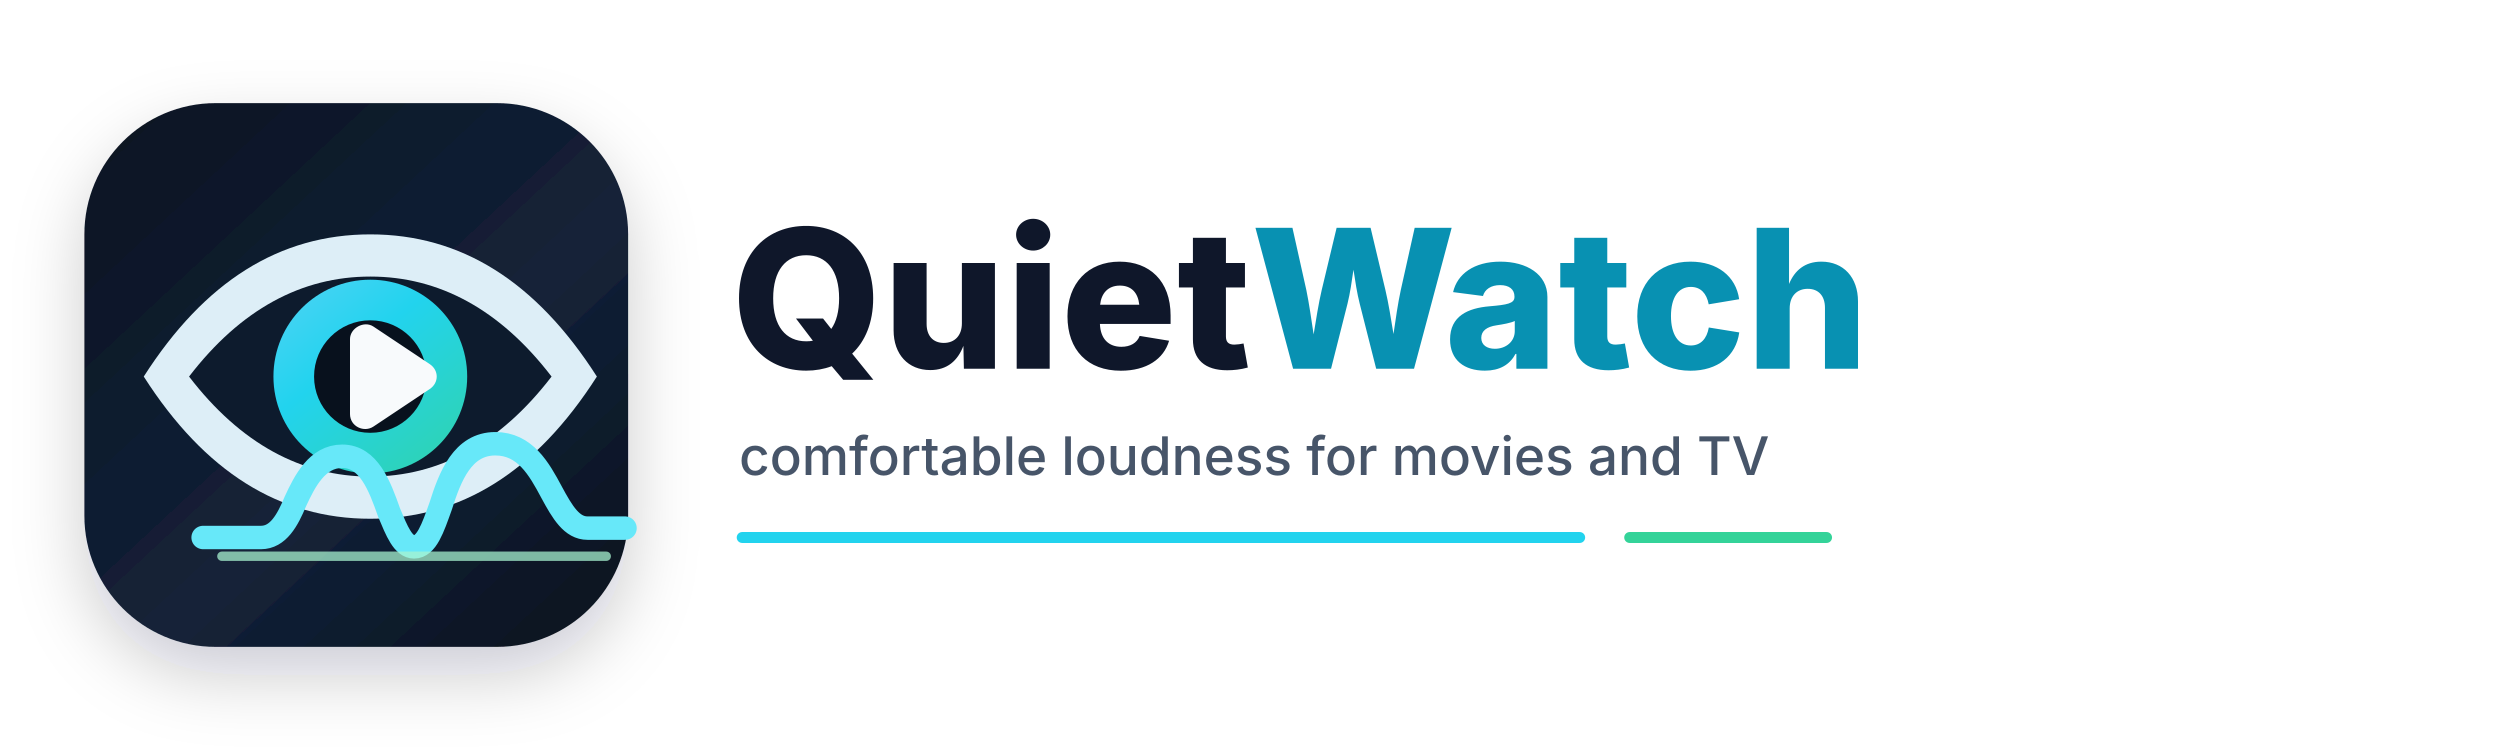
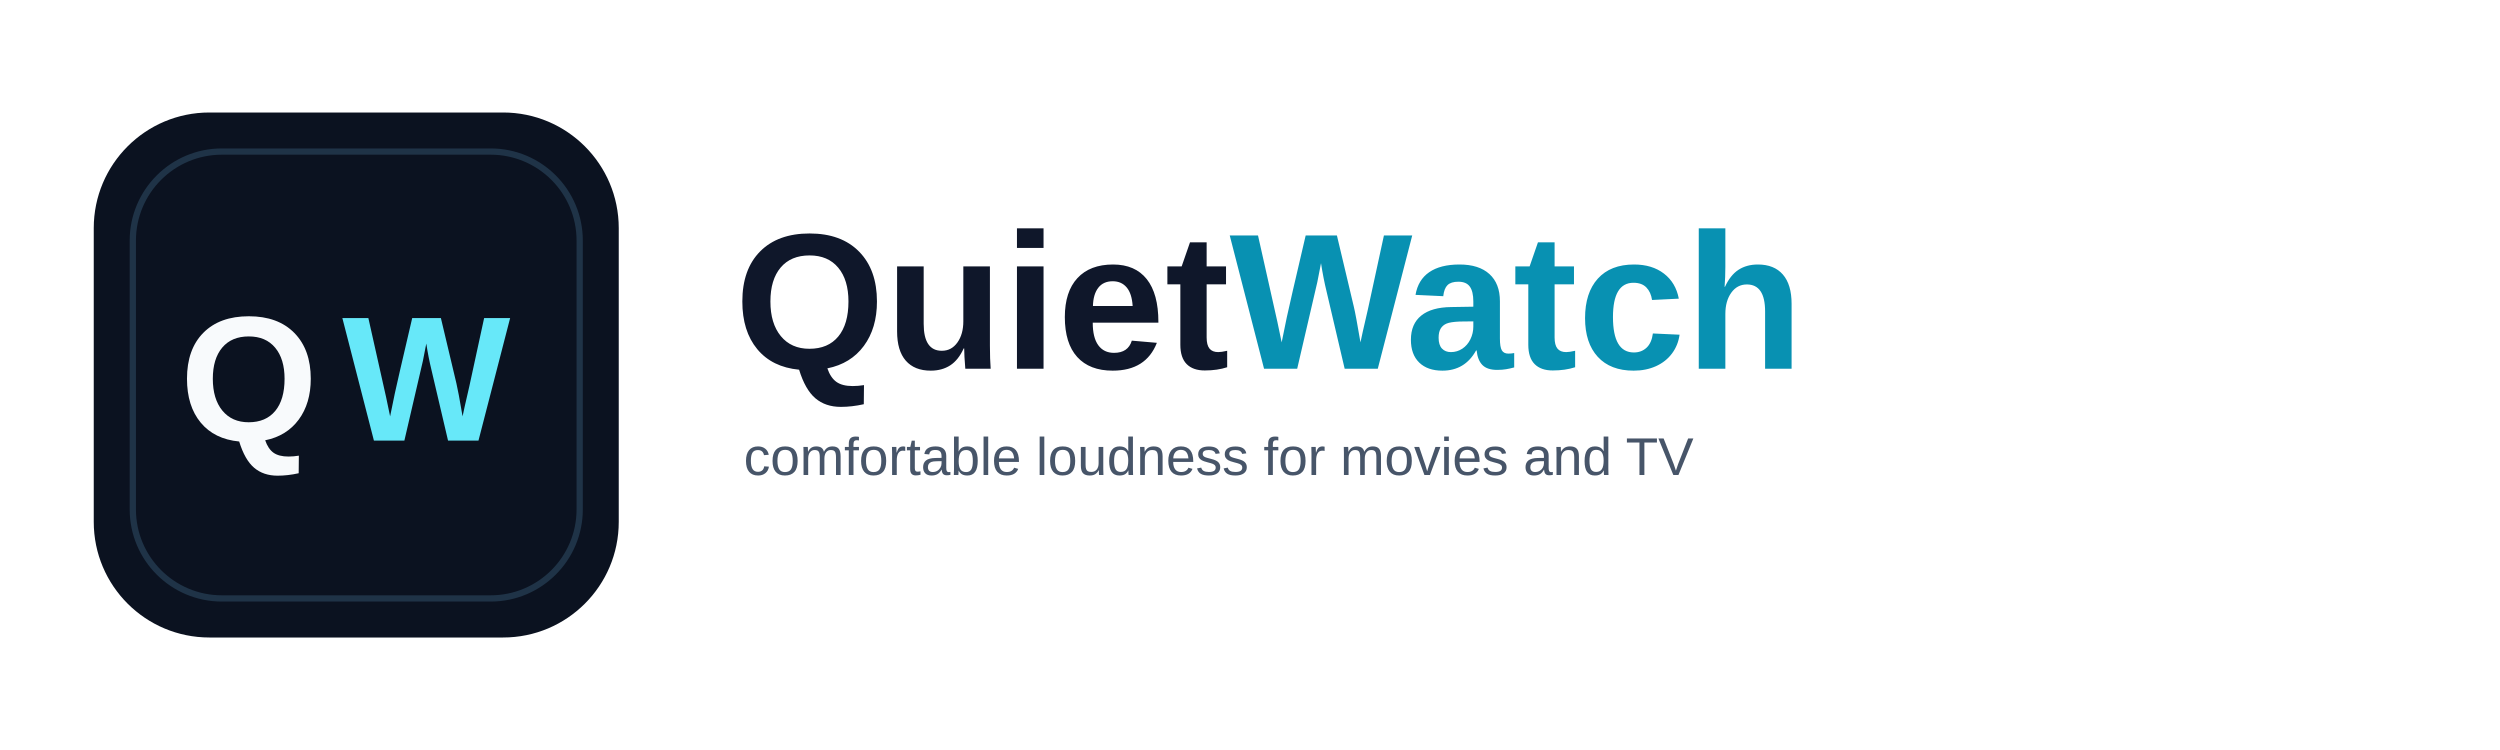
<svg xmlns="http://www.w3.org/2000/svg" viewBox="0 0 1600 480" role="img" aria-labelledby="title desc">
-   <defs>
-     <linearGradient id="markBg" x1="40" y1="54" x2="386" y2="426" gradientUnits="userSpaceOnUse">
-       <stop offset="0" stop-color="#0b1220" />
-       <stop offset="0.6" stop-color="#132238" />
-       <stop offset="1" stop-color="#09111d" />
-     </linearGradient>
-     <linearGradient id="iris" x1="140" y1="122" x2="310" y2="330" gradientUnits="userSpaceOnUse">
-       <stop offset="0" stop-color="#7dd3fc" />
-       <stop offset="0.5" stop-color="#22d3ee" />
-       <stop offset="1" stop-color="#34d399" />
-     </linearGradient>
-     <filter id="markShadow" x="-20%" y="-20%" width="140%" height="140%">
-       <feDropShadow dx="0" dy="18" stdDeviation="22" flood-color="#0f172a" flood-opacity="0.20" />
-     </filter>
-   </defs>
-   <rect x="54" y="66" width="348" height="348" rx="84" fill="url(#markBg)" filter="url(#markShadow)" />
-   <path d="M92 241c39-61 87-91 145-91s106 30 145 91c-39 61-87 91-145 91s-106-30-145-91Z" fill="#e5f7ff" opacity="0.96" />
-   <path d="M121 241c33-43 72-64 116-64s83 21 116 64c-33 43-72 64-116 64s-83-21-116-64Z" fill="#0d1b2d" />
-   <circle cx="237" cy="241" r="62" fill="url(#iris)" />
-   <circle cx="237" cy="241" r="36" fill="#08111d" />
-   <path d="M224 217v48c0 8 9 12 15 8l36-24c6-4 6-12 0-16l-36-24c-6-4-15 1-15 8Z" fill="#f8fafc" />
-   <path d="M130 344h37c11 0 17-11 22-23 6-13 14-29 30-29 17 0 24 19 30 36 5 12 9 22 16 22 8 0 12-12 17-26 6-19 14-40 35-40 19 0 28 16 36 31 7 13 13 23 23 23h24" fill="none" stroke="#67e8f9" stroke-width="15" stroke-linecap="round" stroke-linejoin="round" />
-   <path d="M142 356h246" fill="none" stroke="#a7f3d0" stroke-width="6" stroke-linecap="round" opacity="0.74" />
-   <text x="468" y="236" fill="#0f172a" font-family="Inter, SF Pro Display, Segoe UI, Helvetica, Arial, sans-serif" font-size="124" font-weight="800" letter-spacing="0">Quiet<tspan fill="#0891b2">Watch</tspan>
+   <rect x="60" y="72" width="336" height="336" rx="74" fill="#0b1220" />
+   <rect x="85" y="97" width="286" height="286" rx="57" fill="none" stroke="#1f3347" stroke-width="4" />
+   <text x="115" y="282" fill="#f8fafc" font-family="Avenir Next, Helvetica Neue, Arial, sans-serif" font-size="114" font-weight="800" letter-spacing="0">Q</text>
+   <text x="219" y="282" fill="#67e8f9" font-family="Avenir Next, Helvetica Neue, Arial, sans-serif" font-size="114" font-weight="800" letter-spacing="0">W</text>
+   <text x="470" y="236" fill="#0f172a" font-family="Avenir Next, Helvetica Neue, Arial, sans-serif" font-size="124" font-weight="800" letter-spacing="0">Quiet<tspan fill="#0891b2">Watch</tspan>
  </text>
-   <text x="473" y="304" fill="#475569" font-family="Inter, SF Pro Text, Segoe UI, Helvetica, Arial, sans-serif" font-size="34" font-weight="500" letter-spacing="0">comfortable loudness for movies and TV</text>
-   <path d="M475 344h536" fill="none" stroke="#22d3ee" stroke-width="7" stroke-linecap="round" />
-   <path d="M1043 344h126" fill="none" stroke="#34d399" stroke-width="7" stroke-linecap="round" />
+   <text x="476" y="304" fill="#475569" font-family="Avenir Next, Helvetica Neue, Arial, sans-serif" font-size="34" font-weight="500" letter-spacing="0">comfortable loudness for movies and TV</text>
</svg>
